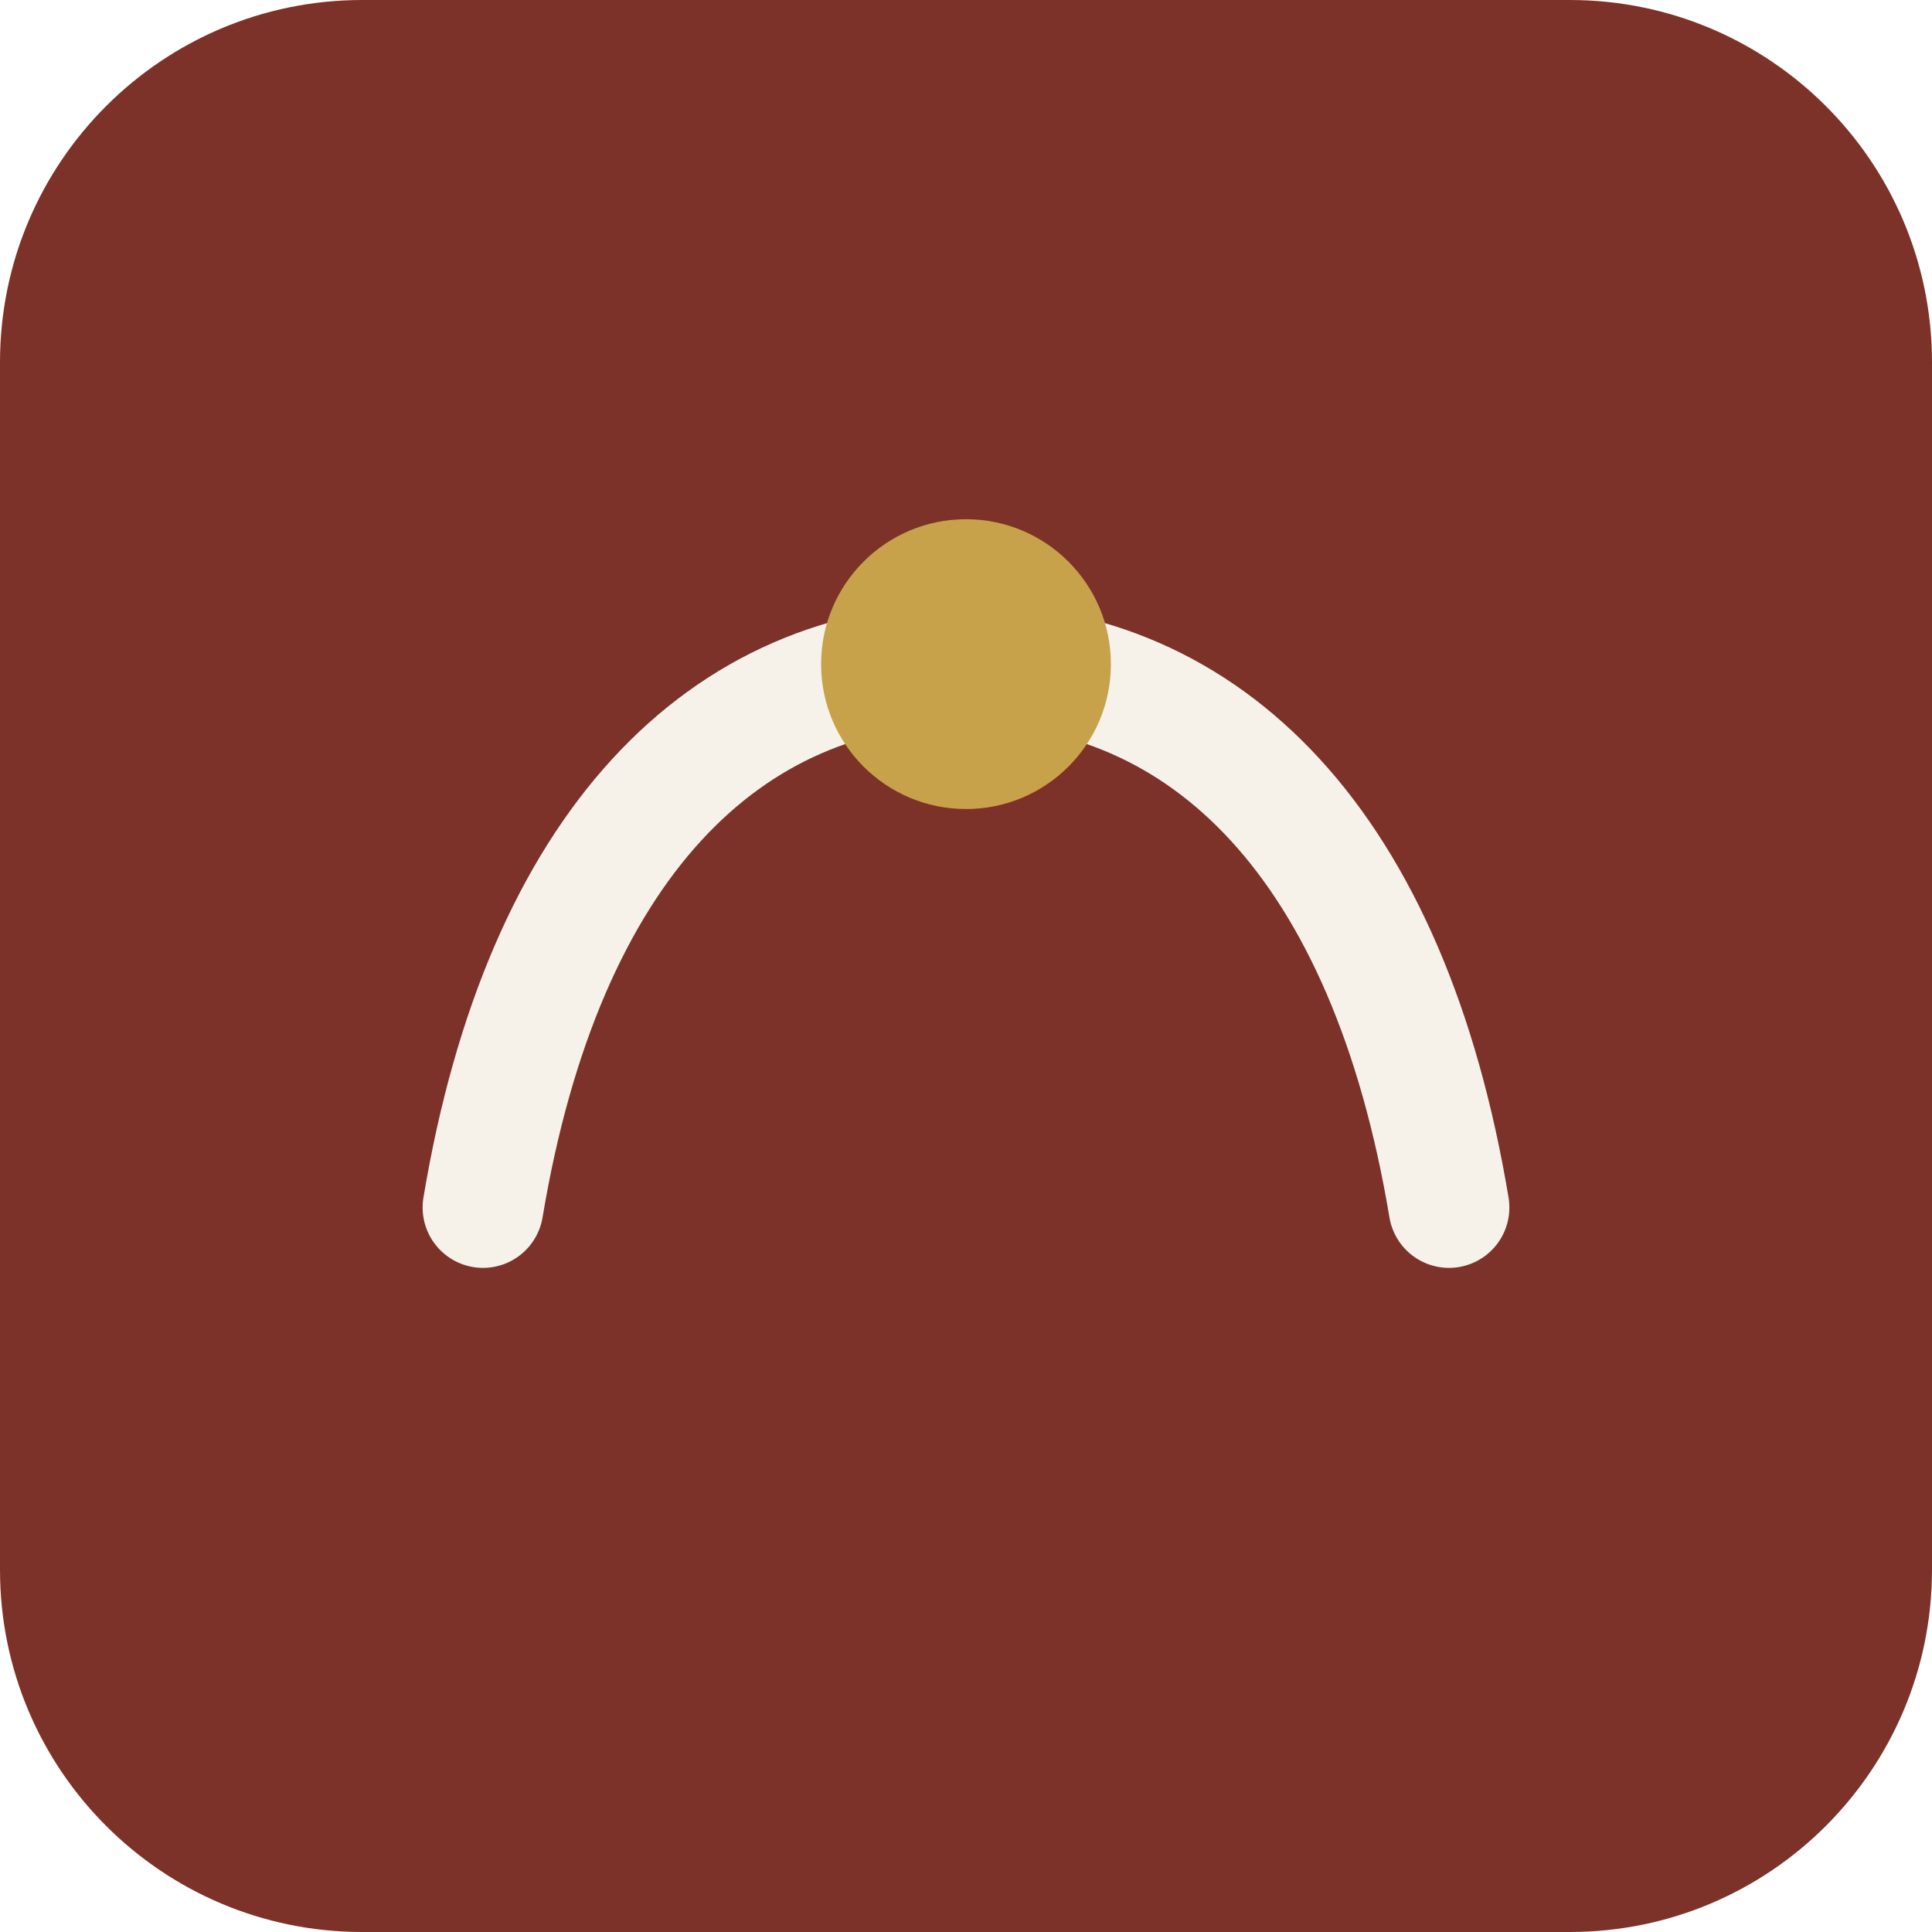
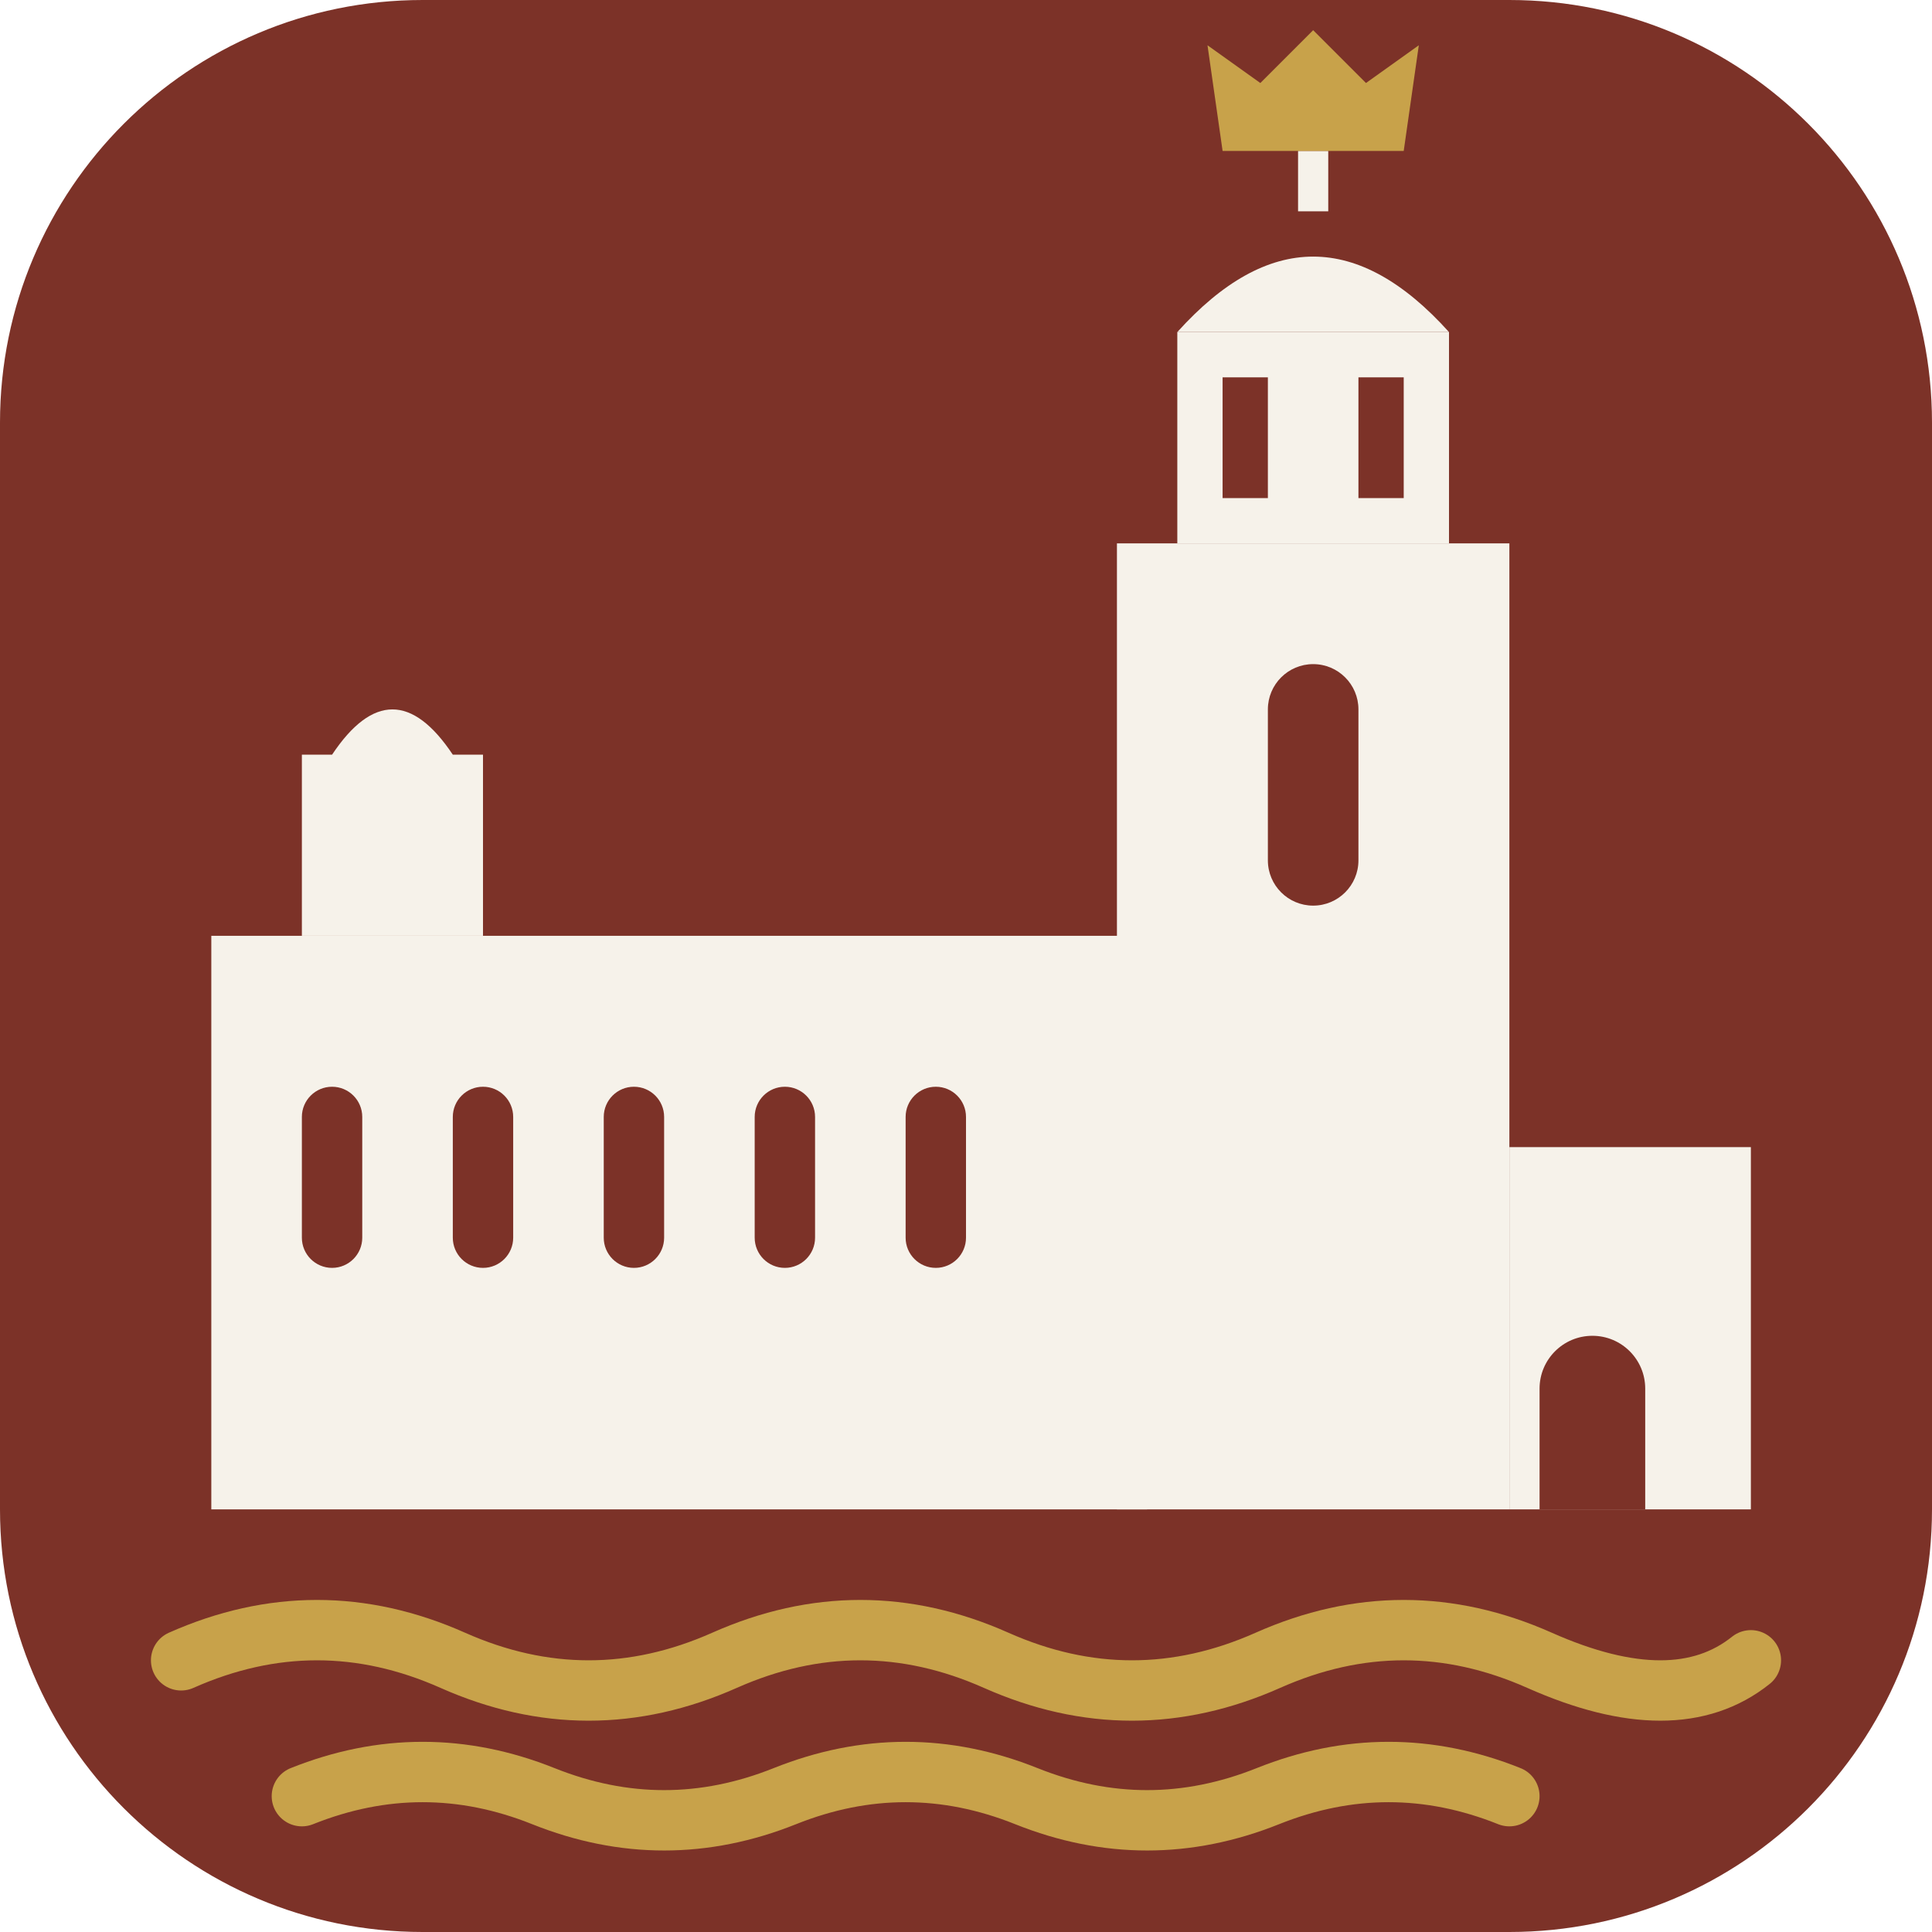
- <svg xmlns="http://www.w3.org/2000/svg" viewBox="0 0 32 32">
-   <rect width="32" height="32" rx="6" fill="#7C3228" />
-   <path d="M8 20c1-6 4-9 8-9s7 3 8 9" stroke="#F6F2EA" stroke-width="2" fill="none" stroke-linecap="round" />
-   <circle cx="16" cy="11" r="2.4" fill="#C8A24A" />
+ <svg xmlns="http://www.w3.org/2000/svg" viewBox="0 0 64 64">
+   <rect width="64" height="64" rx="14" fill="#7C3228" />
+   <g fill="#F6F2EA">
+     <rect x="7" y="31" width="31" height="19" />
+     <path d="M10 31v-6h6v6ZM11 25q2-3 4 0Z" />
+     <rect x="37" y="18" width="13" height="32" />
+     <rect x="39" y="11" width="9" height="7" />
+     <path d="M39 11q4.5-5 9 0Z" />
+     <rect x="43" y="5" width="1" height="2" />
+     <rect x="50" y="38" width="8" height="12" />
+   </g>
+   <path d="M40.5 5 40 1.5l1.75 1.25L43.5 1l1.75 1.75L47 1.5 46.5 5Z" fill="#C8A24A" />
+   <g fill="#7C3228">
+     <rect x="10" y="36" width="2" height="6" rx="1" />
+     <rect x="15" y="36" width="2" height="6" rx="1" />
+     <rect x="20" y="36" width="2" height="6" rx="1" />
+     <rect x="25" y="36" width="2" height="6" rx="1" />
+     <rect x="30" y="36" width="2" height="6" rx="1" />
+     <rect x="42" y="22" width="3" height="8" rx="1.5" />
+     <rect x="40.5" y="12.5" width="1.5" height="4" />
+     <rect x="45" y="12.5" width="1.5" height="4" />
+     <path d="M51 50v-4a1.75 1.75 0 0 1 3.5 0v4Z" />
+   </g>
+   <path d="M6 55q4.5-2 9 0t9 0 9 0 9 0 9 0 7 0M10 59.5q4-1.6 8 0t8 0 8 0 8 0 8 0" stroke="#C8A24A" stroke-width="2" fill="none" stroke-linecap="round" />
</svg>
